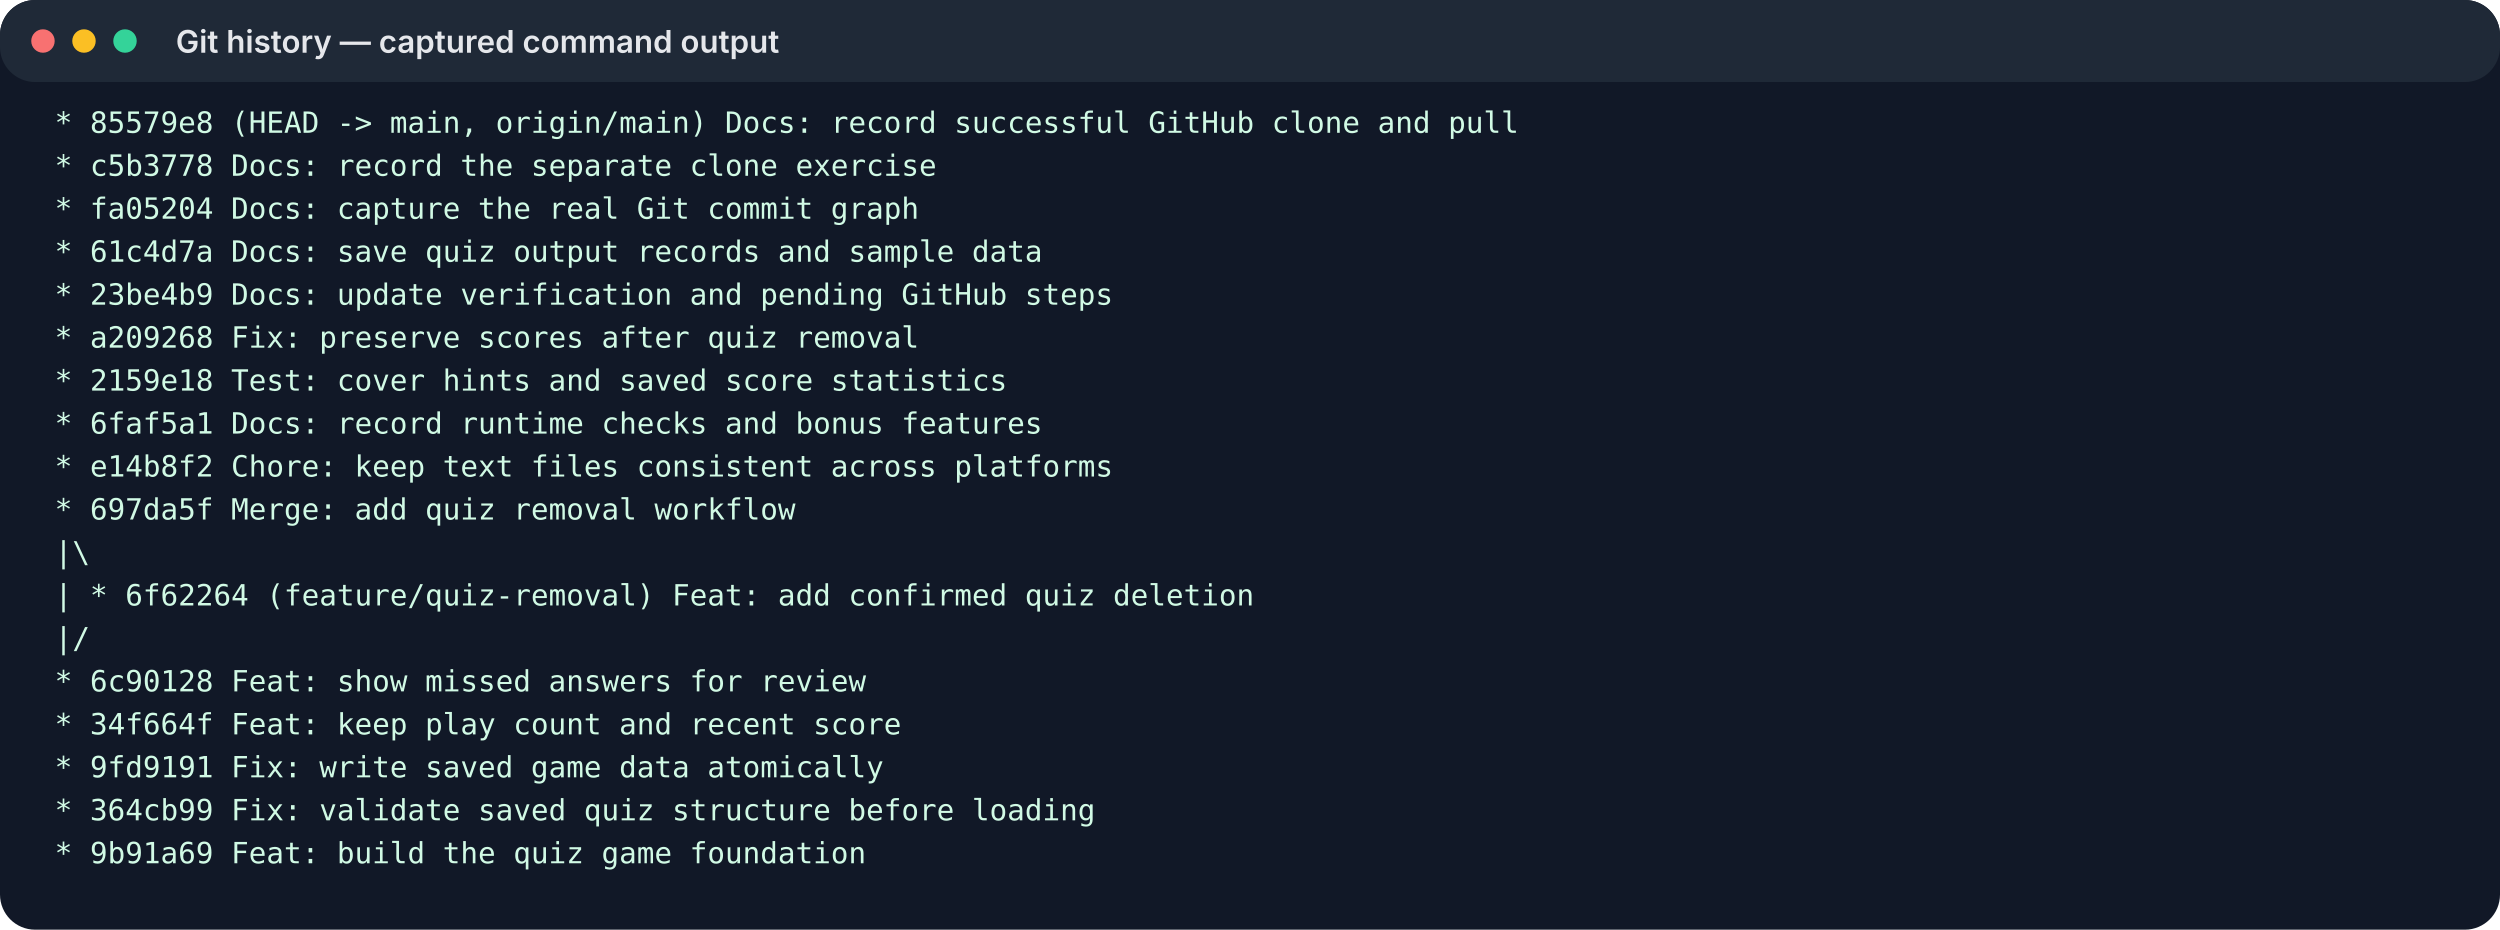
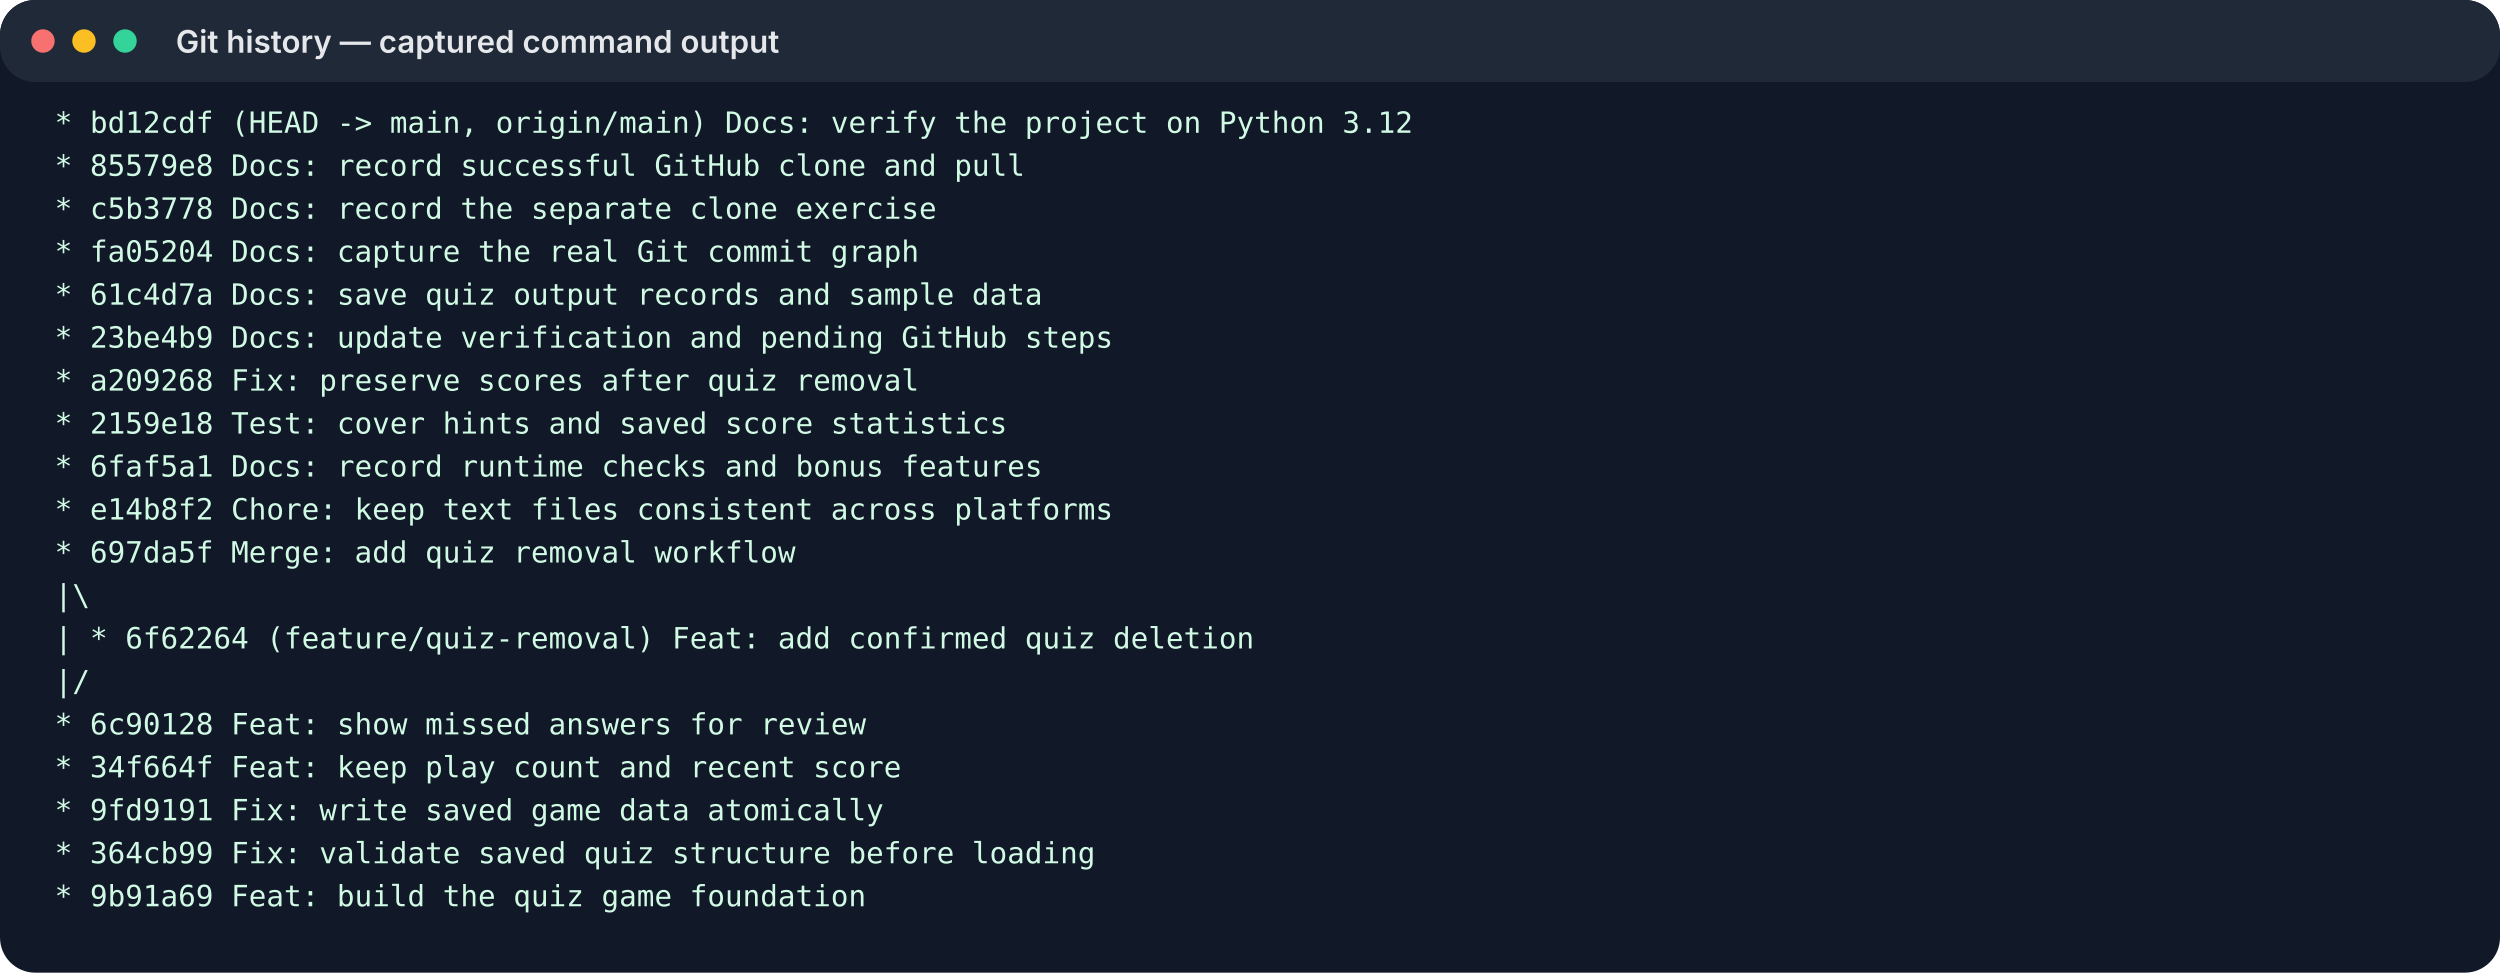
- <svg xmlns="http://www.w3.org/2000/svg" width="1280" height="476" viewBox="0 0 1280 476">
-   <rect width="1280" height="476" rx="18" fill="#111827" />
+ <svg xmlns="http://www.w3.org/2000/svg" width="1280" height="498" viewBox="0 0 1280 498">
+   <rect width="1280" height="498" rx="18" fill="#111827" />
  <rect width="1280" height="42" rx="18" fill="#1f2937" />
  <circle cx="22" cy="21" r="6" fill="#f87171" />
  <circle cx="43" cy="21" r="6" fill="#fbbf24" />
  <circle cx="64" cy="21" r="6" fill="#34d399" />
  <text x="90" y="27" class="title">Git history — captured command output</text>
  <style>.title{font:600 16px -apple-system,BlinkMacSystemFont,sans-serif;fill:#e5e7eb}.line{font:15px Menlo,Monaco,monospace;fill:#d1fae5}</style>
-   <text x="28" y="68" class="line">* 85579e8 (HEAD -&gt; main, origin/main) Docs: record successful GitHub clone and pull</text>
-   <text x="28" y="90" class="line">* c5b3778 Docs: record the separate clone exercise</text>
-   <text x="28" y="112" class="line">* fa05204 Docs: capture the real Git commit graph</text>
-   <text x="28" y="134" class="line">* 61c4d7a Docs: save quiz output records and sample data</text>
-   <text x="28" y="156" class="line">* 23be4b9 Docs: update verification and pending GitHub steps</text>
-   <text x="28" y="178" class="line">* a209268 Fix: preserve scores after quiz removal</text>
-   <text x="28" y="200" class="line">* 2159e18 Test: cover hints and saved score statistics</text>
-   <text x="28" y="222" class="line">* 6faf5a1 Docs: record runtime checks and bonus features</text>
-   <text x="28" y="244" class="line">* e14b8f2 Chore: keep text files consistent across platforms</text>
-   <text x="28" y="266" class="line">*   697da5f Merge: add quiz removal workflow</text>
-   <text x="28" y="288" class="line">|\  </text>
-   <text x="28" y="310" class="line">| * 6f62264 (feature/quiz-removal) Feat: add confirmed quiz deletion</text>
-   <text x="28" y="332" class="line">|/  </text>
-   <text x="28" y="354" class="line">* 6c90128 Feat: show missed answers for review</text>
-   <text x="28" y="376" class="line">* 34f664f Feat: keep play count and recent score</text>
-   <text x="28" y="398" class="line">* 9fd9191 Fix: write saved game data atomically</text>
-   <text x="28" y="420" class="line">* 364cb99 Fix: validate saved quiz structure before loading</text>
-   <text x="28" y="442" class="line">* 9b91a69 Feat: build the quiz game foundation</text>
+   <text x="28" y="68" class="line">* bd12cdf (HEAD -&gt; main, origin/main) Docs: verify the project on Python 3.12</text>
+   <text x="28" y="90" class="line">* 85579e8 Docs: record successful GitHub clone and pull</text>
+   <text x="28" y="112" class="line">* c5b3778 Docs: record the separate clone exercise</text>
+   <text x="28" y="134" class="line">* fa05204 Docs: capture the real Git commit graph</text>
+   <text x="28" y="156" class="line">* 61c4d7a Docs: save quiz output records and sample data</text>
+   <text x="28" y="178" class="line">* 23be4b9 Docs: update verification and pending GitHub steps</text>
+   <text x="28" y="200" class="line">* a209268 Fix: preserve scores after quiz removal</text>
+   <text x="28" y="222" class="line">* 2159e18 Test: cover hints and saved score statistics</text>
+   <text x="28" y="244" class="line">* 6faf5a1 Docs: record runtime checks and bonus features</text>
+   <text x="28" y="266" class="line">* e14b8f2 Chore: keep text files consistent across platforms</text>
+   <text x="28" y="288" class="line">*   697da5f Merge: add quiz removal workflow</text>
+   <text x="28" y="310" class="line">|\  </text>
+   <text x="28" y="332" class="line">| * 6f62264 (feature/quiz-removal) Feat: add confirmed quiz deletion</text>
+   <text x="28" y="354" class="line">|/  </text>
+   <text x="28" y="376" class="line">* 6c90128 Feat: show missed answers for review</text>
+   <text x="28" y="398" class="line">* 34f664f Feat: keep play count and recent score</text>
+   <text x="28" y="420" class="line">* 9fd9191 Fix: write saved game data atomically</text>
+   <text x="28" y="442" class="line">* 364cb99 Fix: validate saved quiz structure before loading</text>
+   <text x="28" y="464" class="line">* 9b91a69 Feat: build the quiz game foundation</text>
</svg>
